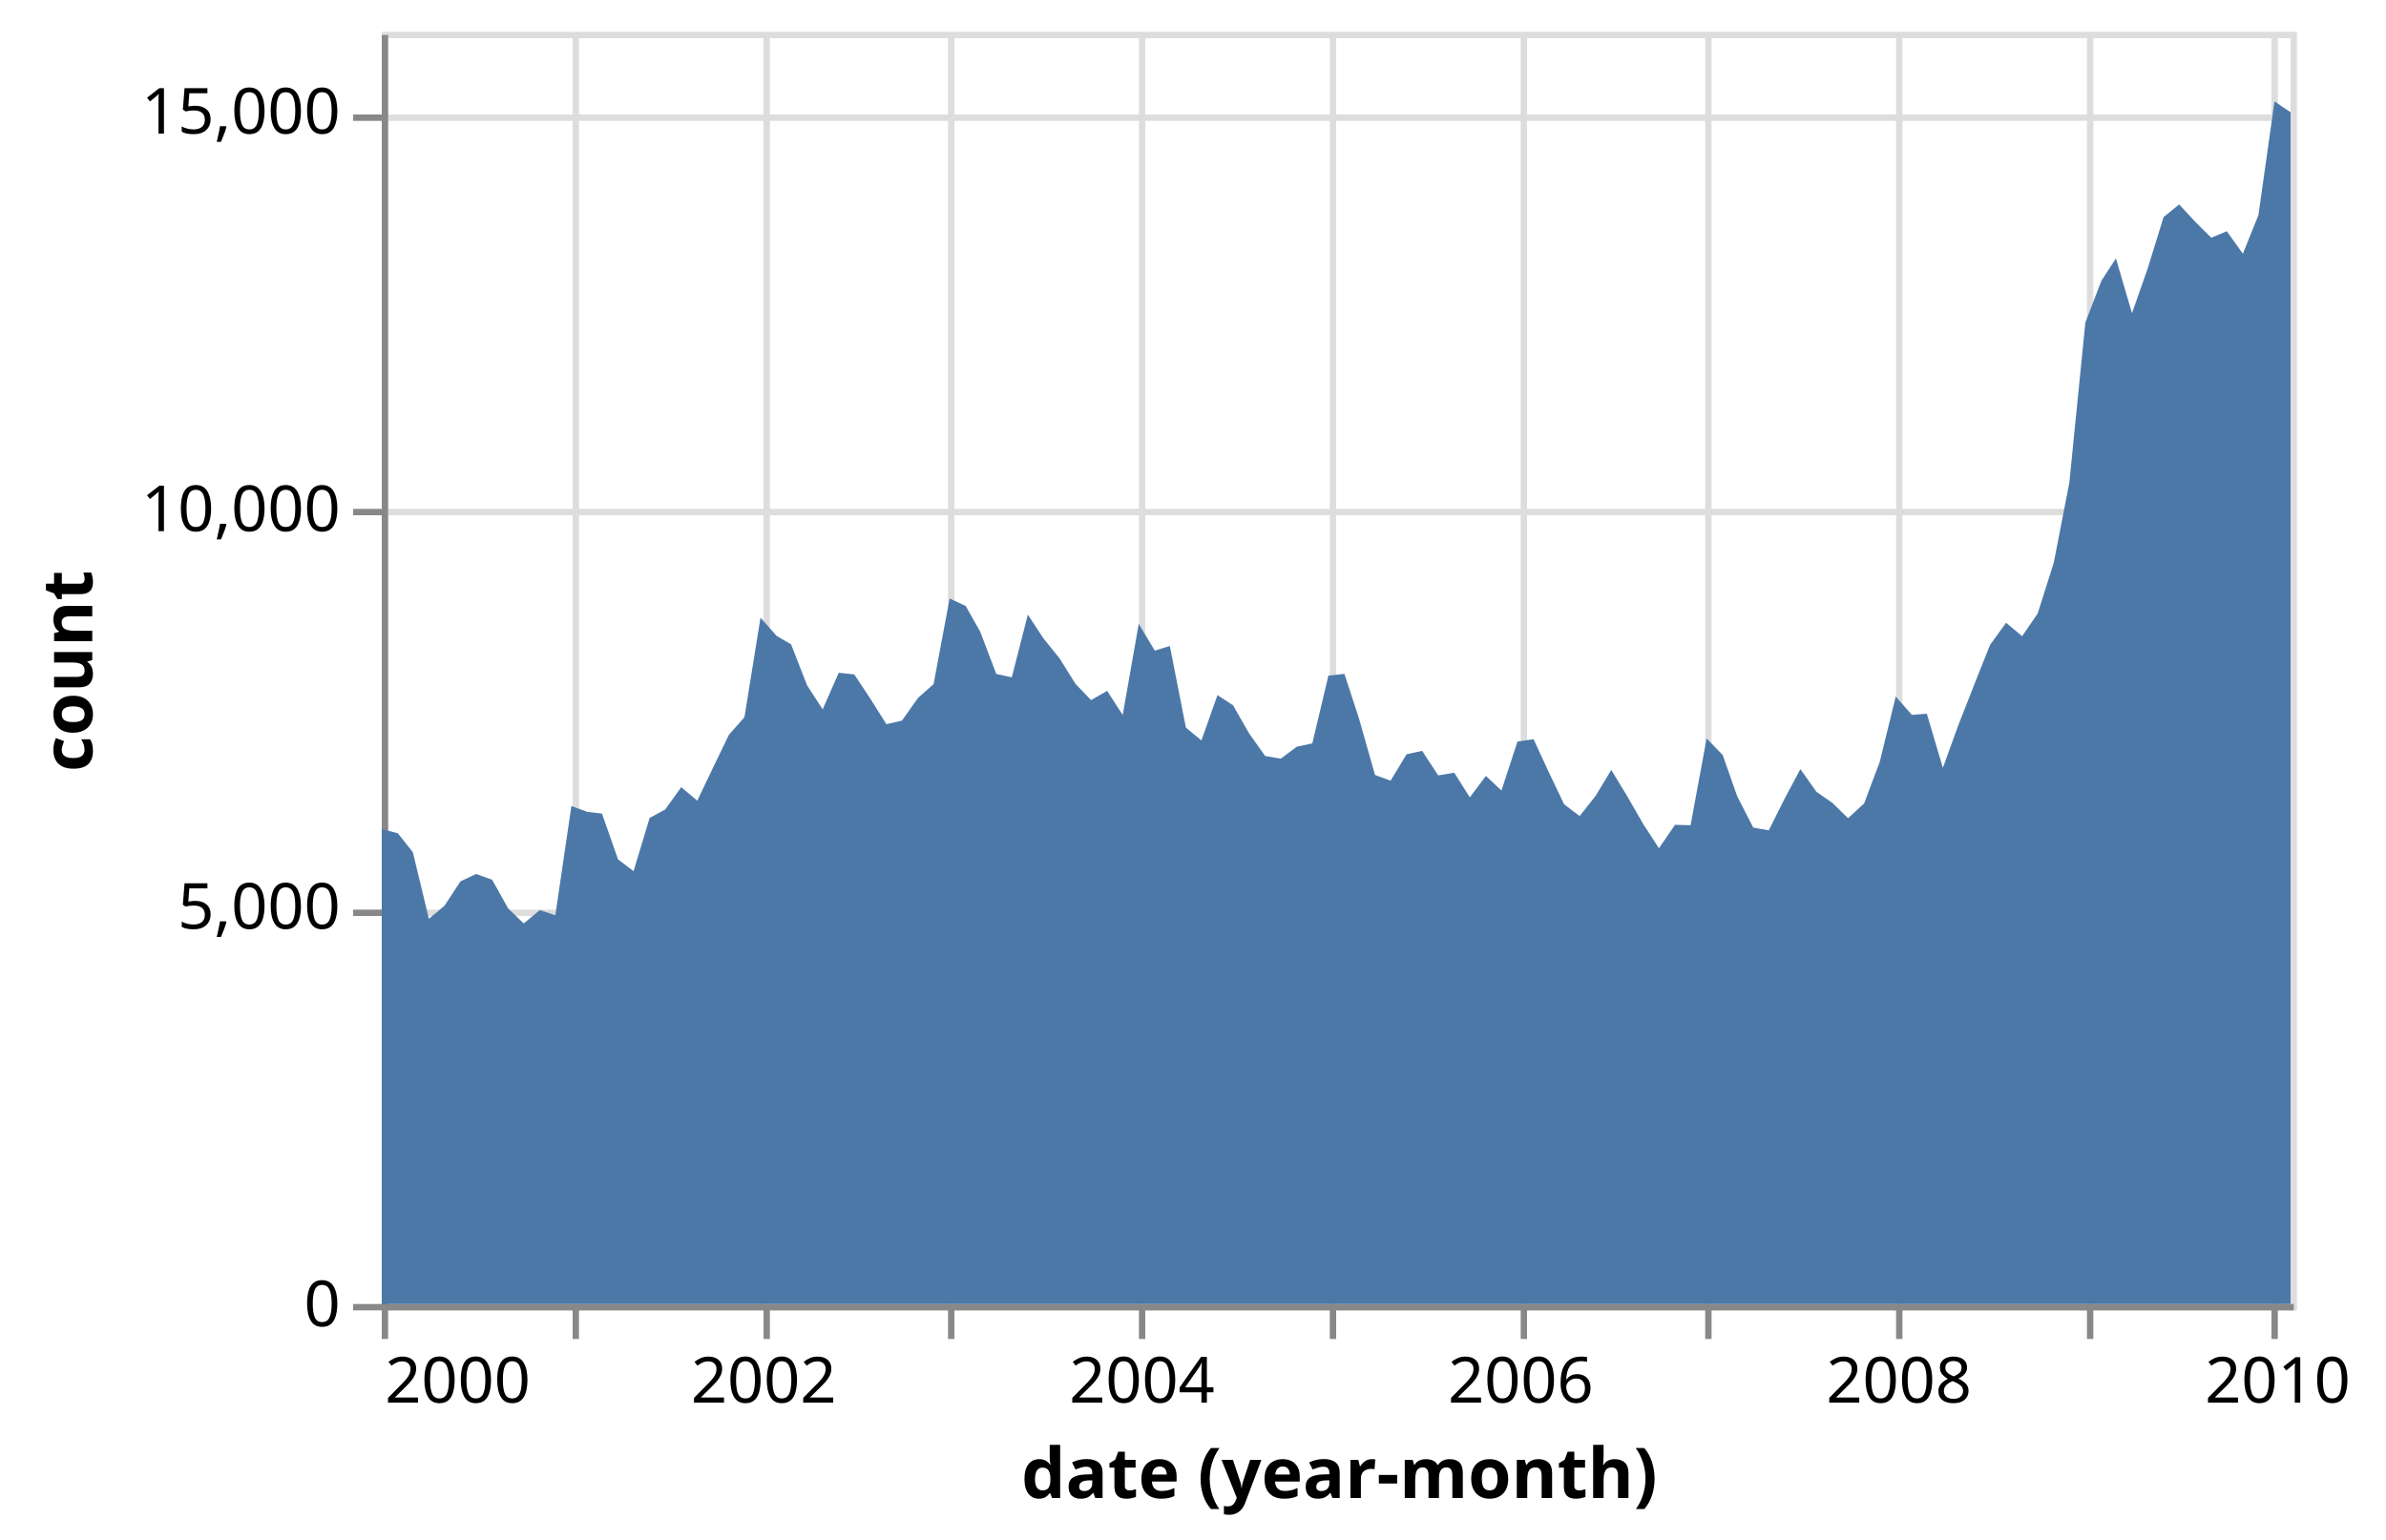
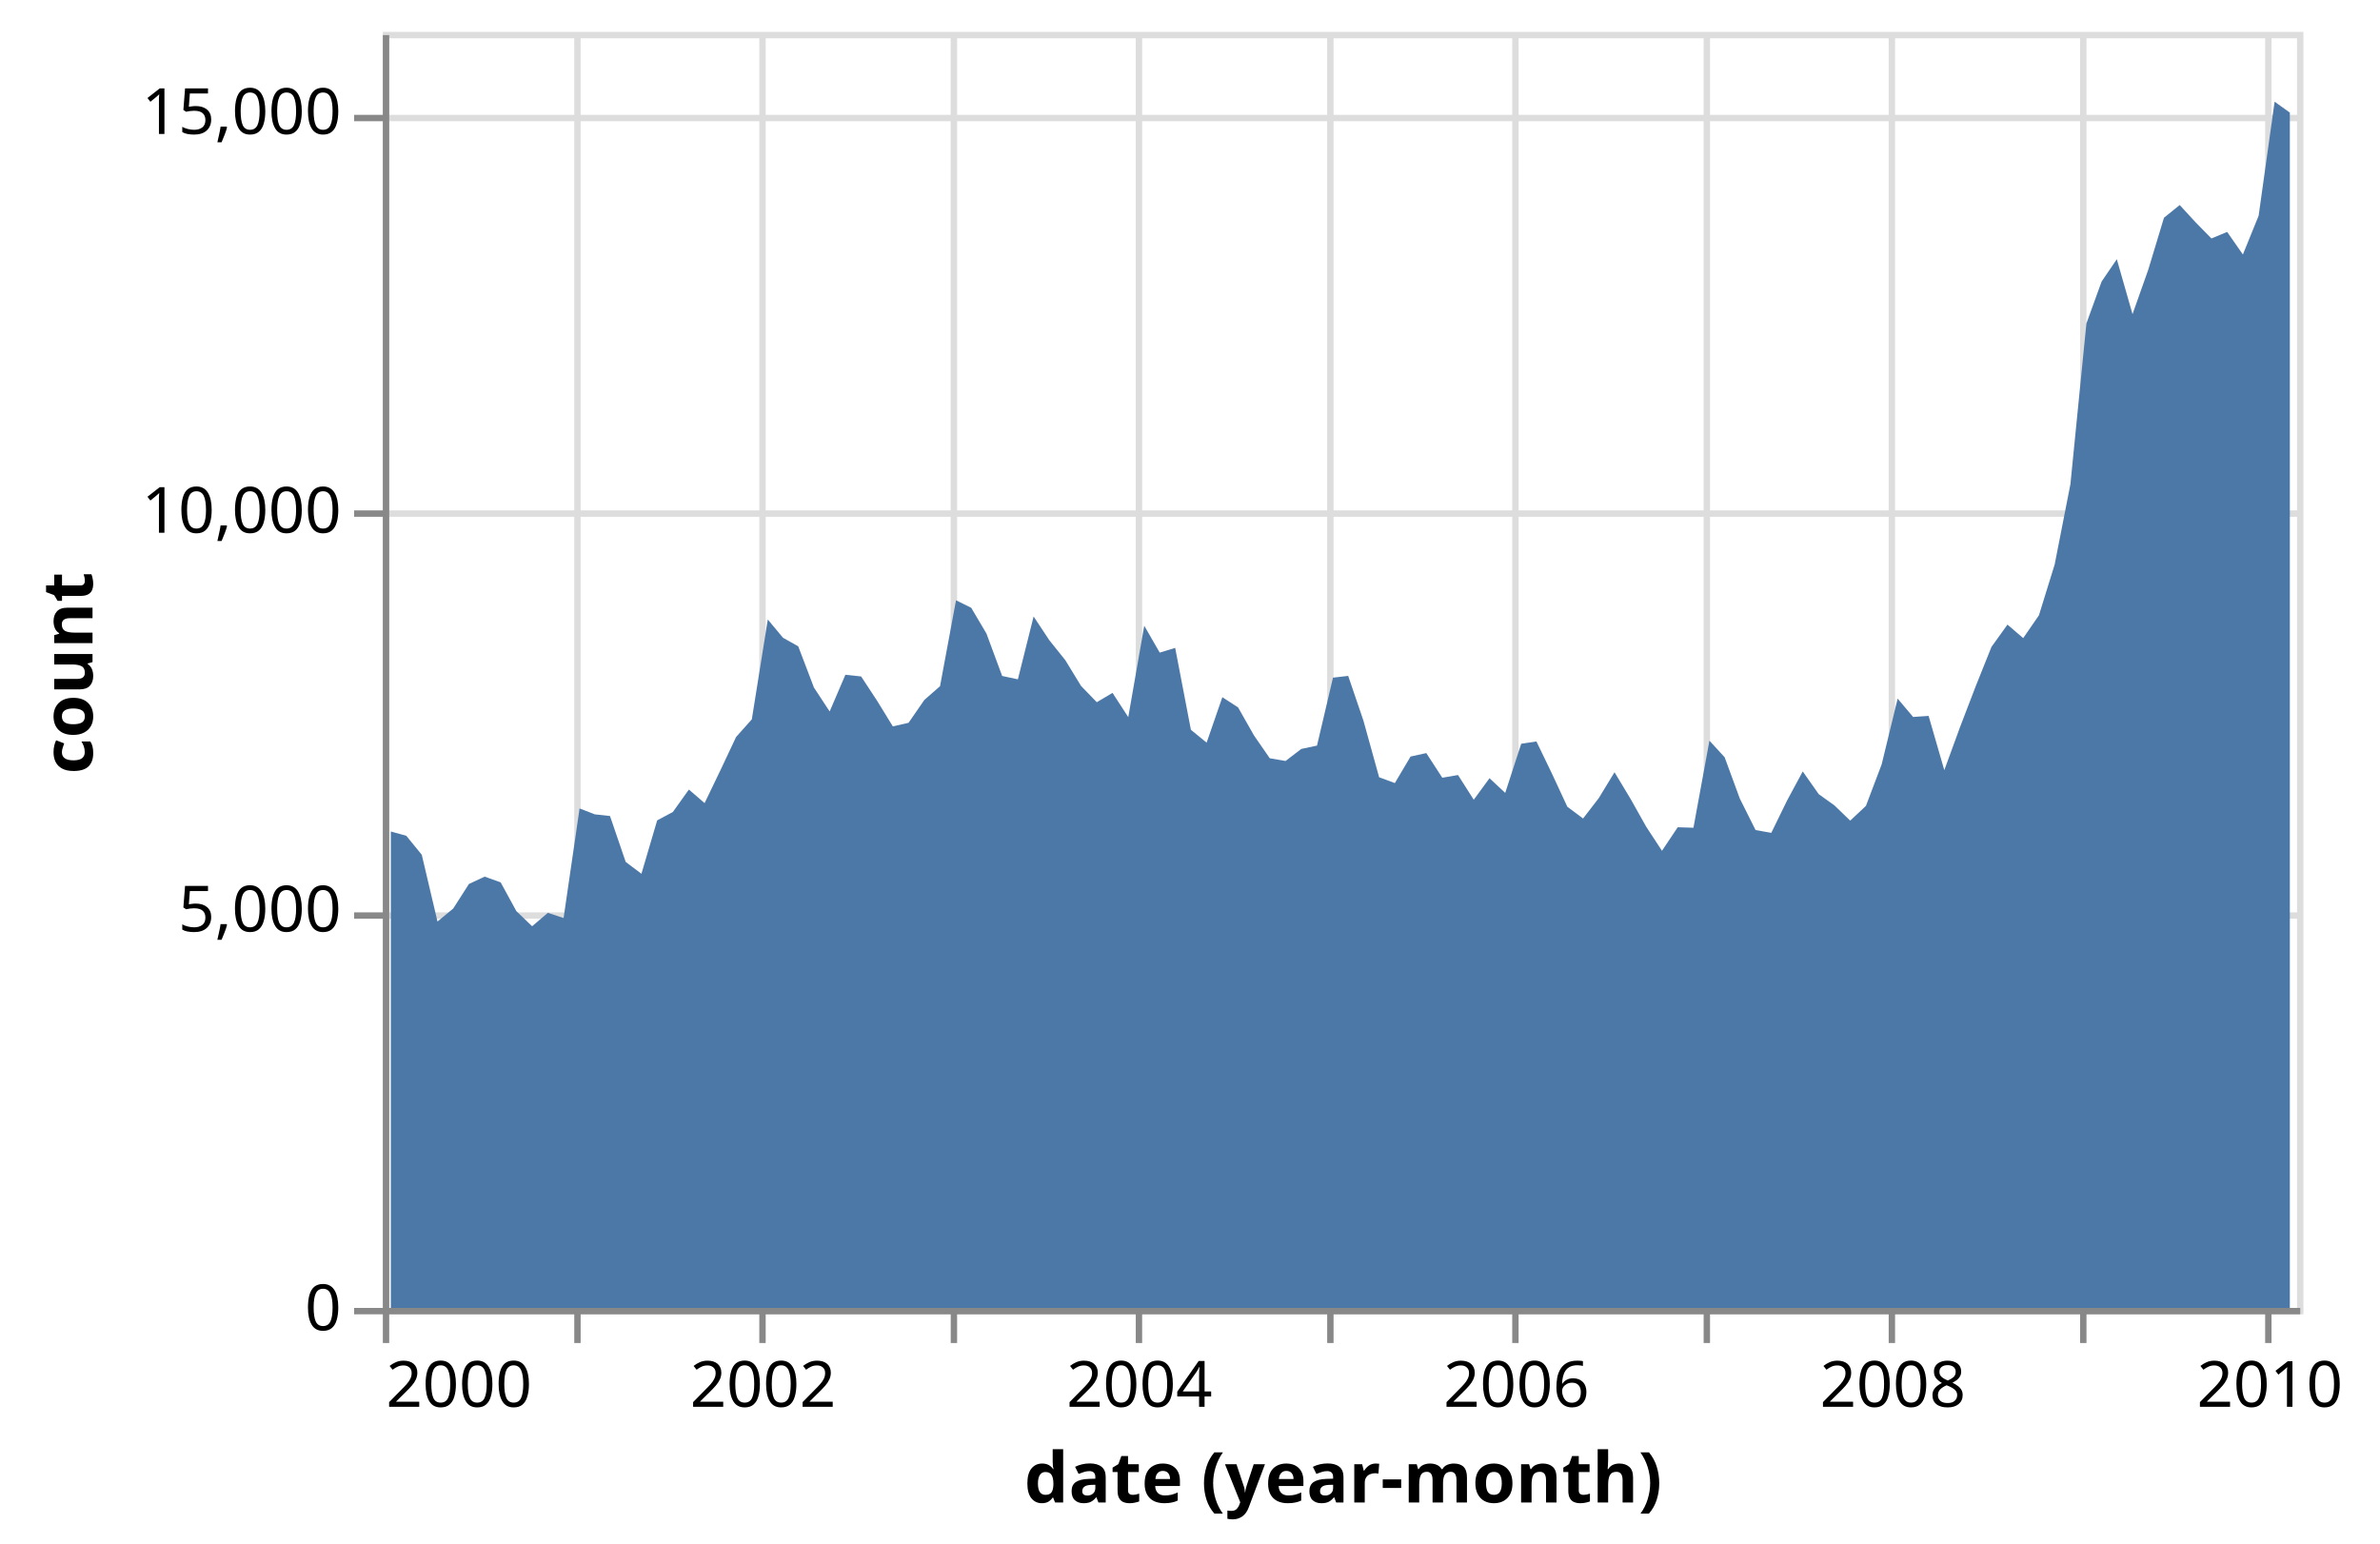
- <svg xmlns="http://www.w3.org/2000/svg" class="marks" width="375" height="242" viewBox="0 0 375 242" version="1.1">
+ <svg xmlns="http://www.w3.org/2000/svg" class="marks" width="373" height="242" viewBox="0 0 373 242" version="1.1">
  <g transform="translate(60,5)">
    <g class="mark-group role-frame root">
      <g transform="translate(0,0)">
        <path class="background" d="M0.5,0.5h300v200h-300Z" style="fill: none; stroke: #ddd;" />
        <g>
          <g class="mark-group role-axis">
            <g transform="translate(0.5,200.5)">
              <path class="background" d="M0,0h0v0h0Z" style="pointer-events: none; fill: none;" />
              <g>
                <g class="mark-rule role-axis-grid" style="pointer-events: none;">
                  <line transform="translate(0,-200)" x2="0" y2="200" style="fill: none; stroke: #ddd; stroke-width: 1; opacity: 1;" />
                  <line transform="translate(30,-200)" x2="0" y2="200" style="fill: none; stroke: #ddd; stroke-width: 1; opacity: 1;" />
-                   <line transform="translate(60,-200)" x2="0" y2="200" style="fill: none; stroke: #ddd; stroke-width: 1; opacity: 1;" />
+                   <line transform="translate(59,-200)" x2="0" y2="200" style="fill: none; stroke: #ddd; stroke-width: 1; opacity: 1;" />
                  <line transform="translate(89,-200)" x2="0" y2="200" style="fill: none; stroke: #ddd; stroke-width: 1; opacity: 1;" />
-                   <line transform="translate(119,-200)" x2="0" y2="200" style="fill: none; stroke: #ddd; stroke-width: 1; opacity: 1;" />
-                   <line transform="translate(149,-200)" x2="0" y2="200" style="fill: none; stroke: #ddd; stroke-width: 1; opacity: 1;" />
-                   <line transform="translate(179,-200)" x2="0" y2="200" style="fill: none; stroke: #ddd; stroke-width: 1; opacity: 1;" />
-                   <line transform="translate(208,-200)" x2="0" y2="200" style="fill: none; stroke: #ddd; stroke-width: 1; opacity: 1;" />
-                   <line transform="translate(238,-200)" x2="0" y2="200" style="fill: none; stroke: #ddd; stroke-width: 1; opacity: 1;" />
-                   <line transform="translate(268,-200)" x2="0" y2="200" style="fill: none; stroke: #ddd; stroke-width: 1; opacity: 1;" />
-                   <line transform="translate(297,-200)" x2="0" y2="200" style="fill: none; stroke: #ddd; stroke-width: 1; opacity: 1;" />
+                   <line transform="translate(118,-200)" x2="0" y2="200" style="fill: none; stroke: #ddd; stroke-width: 1; opacity: 1;" />
+                   <line transform="translate(148,-200)" x2="0" y2="200" style="fill: none; stroke: #ddd; stroke-width: 1; opacity: 1;" />
+                   <line transform="translate(177,-200)" x2="0" y2="200" style="fill: none; stroke: #ddd; stroke-width: 1; opacity: 1;" />
+                   <line transform="translate(207,-200)" x2="0" y2="200" style="fill: none; stroke: #ddd; stroke-width: 1; opacity: 1;" />
+                   <line transform="translate(236,-200)" x2="0" y2="200" style="fill: none; stroke: #ddd; stroke-width: 1; opacity: 1;" />
+                   <line transform="translate(266,-200)" x2="0" y2="200" style="fill: none; stroke: #ddd; stroke-width: 1; opacity: 1;" />
+                   <line transform="translate(295,-200)" x2="0" y2="200" style="fill: none; stroke: #ddd; stroke-width: 1; opacity: 1;" />
                </g>
              </g>
            </g>
          </g>
          <g class="mark-group role-axis">
            <g transform="translate(0.5,0.5)">
              <path class="background" d="M0,0h0v0h0Z" style="pointer-events: none; fill: none;" />
              <g>
                <g class="mark-rule role-axis-grid" style="pointer-events: none;">
                  <line transform="translate(0,200)" x2="300" y2="0" style="fill: none; stroke: #ddd; stroke-width: 1; opacity: 1;" />
                  <line transform="translate(0,138)" x2="300" y2="0" style="fill: none; stroke: #ddd; stroke-width: 1; opacity: 1;" />
                  <line transform="translate(0,75)" x2="300" y2="0" style="fill: none; stroke: #ddd; stroke-width: 1; opacity: 1;" />
                  <line transform="translate(0,13)" x2="300" y2="0" style="fill: none; stroke: #ddd; stroke-width: 1; opacity: 1;" />
                </g>
              </g>
            </g>
          </g>
          <g class="mark-group role-axis">
            <g transform="translate(0.5,200.5)">
              <path class="background" d="M0,0h0v0h0Z" style="pointer-events: none; fill: none;" />
              <g>
                <g class="mark-rule role-axis-tick" style="pointer-events: none;">
                  <line transform="translate(0,0)" x2="0" y2="5" style="fill: none; stroke: #888; stroke-width: 1; opacity: 1;" />
                  <line transform="translate(30,0)" x2="0" y2="5" style="fill: none; stroke: #888; stroke-width: 1; opacity: 1;" />
-                   <line transform="translate(60,0)" x2="0" y2="5" style="fill: none; stroke: #888; stroke-width: 1; opacity: 1;" />
+                   <line transform="translate(59,0)" x2="0" y2="5" style="fill: none; stroke: #888; stroke-width: 1; opacity: 1;" />
                  <line transform="translate(89,0)" x2="0" y2="5" style="fill: none; stroke: #888; stroke-width: 1; opacity: 1;" />
-                   <line transform="translate(119,0)" x2="0" y2="5" style="fill: none; stroke: #888; stroke-width: 1; opacity: 1;" />
-                   <line transform="translate(149,0)" x2="0" y2="5" style="fill: none; stroke: #888; stroke-width: 1; opacity: 1;" />
-                   <line transform="translate(179,0)" x2="0" y2="5" style="fill: none; stroke: #888; stroke-width: 1; opacity: 1;" />
-                   <line transform="translate(208,0)" x2="0" y2="5" style="fill: none; stroke: #888; stroke-width: 1; opacity: 1;" />
-                   <line transform="translate(238,0)" x2="0" y2="5" style="fill: none; stroke: #888; stroke-width: 1; opacity: 1;" />
-                   <line transform="translate(268,0)" x2="0" y2="5" style="fill: none; stroke: #888; stroke-width: 1; opacity: 1;" />
-                   <line transform="translate(297,0)" x2="0" y2="5" style="fill: none; stroke: #888; stroke-width: 1; opacity: 1;" />
+                   <line transform="translate(118,0)" x2="0" y2="5" style="fill: none; stroke: #888; stroke-width: 1; opacity: 1;" />
+                   <line transform="translate(148,0)" x2="0" y2="5" style="fill: none; stroke: #888; stroke-width: 1; opacity: 1;" />
+                   <line transform="translate(177,0)" x2="0" y2="5" style="fill: none; stroke: #888; stroke-width: 1; opacity: 1;" />
+                   <line transform="translate(207,0)" x2="0" y2="5" style="fill: none; stroke: #888; stroke-width: 1; opacity: 1;" />
+                   <line transform="translate(236,0)" x2="0" y2="5" style="fill: none; stroke: #888; stroke-width: 1; opacity: 1;" />
+                   <line transform="translate(266,0)" x2="0" y2="5" style="fill: none; stroke: #888; stroke-width: 1; opacity: 1;" />
+                   <line transform="translate(295,0)" x2="0" y2="5" style="fill: none; stroke: #888; stroke-width: 1; opacity: 1;" />
                </g>
                <g class="mark-text role-axis-label" style="pointer-events: none;">
                  <text text-anchor="start" transform="translate(0,15)" style="font-family: sans-serif; font-size: 10px; fill: #000; opacity: 1;">2000</text>
-                   <text text-anchor="middle" transform="translate(29.80456,15)" style="font-family: sans-serif; font-size: 10px; fill: #000; opacity: 0;">2001</text>
-                   <text text-anchor="middle" transform="translate(59.52769,15)" style="font-family: sans-serif; font-size: 10px; fill: #000; opacity: 1;">2002</text>
-                   <text text-anchor="middle" transform="translate(89.25081,15)" style="font-family: sans-serif; font-size: 10px; fill: #000; opacity: 0;">2003</text>
-                   <text text-anchor="middle" transform="translate(118.9739,15)" style="font-family: sans-serif; font-size: 10px; fill: #000; opacity: 1;">2004</text>
-                   <text text-anchor="middle" transform="translate(148.7785,15)" style="font-family: sans-serif; font-size: 10px; fill: #000; opacity: 0;">2005</text>
-                   <text text-anchor="middle" transform="translate(178.5016,15)" style="font-family: sans-serif; font-size: 10px; fill: #000; opacity: 1;">2006</text>
-                   <text text-anchor="middle" transform="translate(208.2248,15)" style="font-family: sans-serif; font-size: 10px; fill: #000; opacity: 0;">2007</text>
-                   <text text-anchor="middle" transform="translate(237.9479,15)" style="font-family: sans-serif; font-size: 10px; fill: #000; opacity: 1;">2008</text>
-                   <text text-anchor="middle" transform="translate(267.7524,15)" style="font-family: sans-serif; font-size: 10px; fill: #000; opacity: 0;">2009</text>
-                   <text text-anchor="middle" transform="translate(297.4756,15)" style="font-family: sans-serif; font-size: 10px; fill: #000; opacity: 1;">2010</text>
+                   <text text-anchor="middle" transform="translate(29.57974,15)" style="font-family: sans-serif; font-size: 10px; fill: #000; opacity: 0;">2001</text>
+                   <text text-anchor="middle" transform="translate(59.07866,15)" style="font-family: sans-serif; font-size: 10px; fill: #000; opacity: 1;">2002</text>
+                   <text text-anchor="middle" transform="translate(88.57759,15)" style="font-family: sans-serif; font-size: 10px; fill: #000; opacity: 0;">2003</text>
+                   <text text-anchor="middle" transform="translate(118.0765,15)" style="font-family: sans-serif; font-size: 10px; fill: #000; opacity: 1;">2004</text>
+                   <text text-anchor="middle" transform="translate(147.6562,15)" style="font-family: sans-serif; font-size: 10px; fill: #000; opacity: 0;">2005</text>
+                   <text text-anchor="middle" transform="translate(177.1552,15)" style="font-family: sans-serif; font-size: 10px; fill: #000; opacity: 1;">2006</text>
+                   <text text-anchor="middle" transform="translate(206.6541,15)" style="font-family: sans-serif; font-size: 10px; fill: #000; opacity: 0;">2007</text>
+                   <text text-anchor="middle" transform="translate(236.153,15)" style="font-family: sans-serif; font-size: 10px; fill: #000; opacity: 1;">2008</text>
+                   <text text-anchor="middle" transform="translate(265.7328,15)" style="font-family: sans-serif; font-size: 10px; fill: #000; opacity: 0;">2009</text>
+                   <text text-anchor="middle" transform="translate(295.2317,15)" style="font-family: sans-serif; font-size: 10px; fill: #000; opacity: 1;">2010</text>
                </g>
                <g class="mark-rule role-axis-domain" style="pointer-events: none;">
                  <line transform="translate(0,0)" x2="300" y2="0" style="fill: none; stroke: #888; stroke-width: 1; opacity: 1;" />
                </g>
                <g class="mark-text role-axis-title" style="pointer-events: none;">
                  <text text-anchor="middle" transform="translate(150,30)" style="font-family: sans-serif; font-size: 11px; font-weight: bold; fill: #000; opacity: 1;">date (year-month)</text>
                </g>
              </g>
            </g>
          </g>
          <g class="mark-group role-axis">
            <g transform="translate(0.5,0.5)">
              <path class="background" d="M0,0h0v0h0Z" style="pointer-events: none; fill: none;" />
              <g>
                <g class="mark-rule role-axis-tick" style="pointer-events: none;">
                  <line transform="translate(0,200)" x2="-5" y2="0" style="fill: none; stroke: #888; stroke-width: 1; opacity: 1;" />
                  <line transform="translate(0,138)" x2="-5" y2="0" style="fill: none; stroke: #888; stroke-width: 1; opacity: 1;" />
                  <line transform="translate(0,75)" x2="-5" y2="0" style="fill: none; stroke: #888; stroke-width: 1; opacity: 1;" />
                  <line transform="translate(0,13)" x2="-5" y2="0" style="fill: none; stroke: #888; stroke-width: 1; opacity: 1;" />
                </g>
                <g class="mark-text role-axis-label" style="pointer-events: none;">
                  <text text-anchor="end" transform="translate(-7,203)" style="font-family: sans-serif; font-size: 10px; fill: #000; opacity: 1;">0</text>
                  <text text-anchor="end" transform="translate(-7,140.5)" style="font-family: sans-serif; font-size: 10px; fill: #000; opacity: 1;">5,000</text>
                  <text text-anchor="end" transform="translate(-7,78)" style="font-family: sans-serif; font-size: 10px; fill: #000; opacity: 1;">10,000</text>
                  <text text-anchor="end" transform="translate(-7,15.5)" style="font-family: sans-serif; font-size: 10px; fill: #000; opacity: 1;">15,000</text>
                </g>
                <g class="mark-rule role-axis-domain" style="pointer-events: none;">
                  <line transform="translate(0,200)" x2="0" y2="-200" style="fill: none; stroke: #888; stroke-width: 1; opacity: 1;" />
                </g>
                <g class="mark-text role-axis-title" style="pointer-events: none;">
                  <text text-anchor="middle" transform="translate(-44,100) rotate(-90) translate(0,-2)" style="font-family: sans-serif; font-size: 11px; font-weight: bold; fill: #000; opacity: 1;">count</text>
                </g>
              </g>
            </g>
          </g>
          <g class="mark-area role-mark marks">
-             <path d="M0,125.325L2.524,126L4.886,128.975L7.41,139.438L9.85,137.4L12.374,133.55L14.817,132.4L17.342,133.3L19.866,137.812L22.309,140.175L24.837,138.075L27.28,138.887L29.805,121.713L32.329,122.638L34.609,122.9L37.134,130.1L39.573,131.95L42.098,123.587L44.541,122.263L47.065,118.75L49.589,120.875L52.032,115.75L54.56,110.513L57.003,107.75L59.528,92.1L62.052,94.962L64.332,96.3L66.857,102.763L69.296,106.513L71.821,100.763L74.264,101.025L76.788,104.837L79.313,108.85L81.756,108.288L84.283,104.712L86.726,102.55L89.251,89.088L91.775,90.263L94.055,94.3L96.58,100.95L99.019,101.475L101.544,91.625L103.987,95.35L106.511,98.475L109.036,102.512L111.479,105.062L114.007,103.6L116.45,107.4L118.974,93.075L121.498,97.287L123.86,96.55L126.384,109.388L128.824,111.4L131.348,104.275L133.791,105.875L136.316,110.288L138.84,113.85L141.283,114.275L143.811,112.387L146.254,111.862L148.779,101.213L151.303,100.938L153.583,107.938L156.107,116.825L158.547,117.737L161.072,113.575L163.515,113.038L166.039,116.9L168.563,116.475L171.006,120.35L173.534,116.975L175.977,119.275L178.502,111.575L181.026,111.213L183.306,116.15L185.831,121.45L188.27,123.288L190.795,120.088L193.238,116.038L195.762,120.2L198.287,124.587L200.73,128.35L203.257,124.662L205.7,124.737L208.225,111.087L210.749,113.688L213.029,120.175L215.55,125.1L217.993,125.538L220.518,120.487L222.961,115.912L225.485,119.475L228.01,121.237L230.453,123.625L232.977,121.312L235.423,114.8L237.948,104.5L240.472,107.375L242.834,107.2L245.355,115.712L247.798,108.962L250.322,102.538L252.765,96.388L255.29,92.9L257.814,95.013L260.257,91.438L262.782,83.475L265.228,70.9L267.752,45.7L270.277,39.125L272.557,35.625L275.078,44.237L277.521,37.275L280.045,29.125L282.488,27.137L285.013,29.862L287.537,32.375L289.98,31.35L292.505,34.888L294.951,28.812L297.476,10.938L300,12.65L300,200L297.476,200L294.951,200L292.505,200L289.98,200L287.537,200L285.013,200L282.488,200L280.045,200L277.521,200L275.078,200L272.557,200L270.277,200L267.752,200L265.228,200L262.782,200L260.257,200L257.814,200L255.29,200L252.765,200L250.322,200L247.798,200L245.355,200L242.834,200L240.472,200L237.948,200L235.423,200L232.977,200L230.453,200L228.01,200L225.485,200L222.961,200L220.518,200L217.993,200L215.55,200L213.029,200L210.749,200L208.225,200L205.7,200L203.257,200L200.73,200L198.287,200L195.762,200L193.238,200L190.795,200L188.27,200L185.831,200L183.306,200L181.026,200L178.502,200L175.977,200L173.534,200L171.006,200L168.563,200L166.039,200L163.515,200L161.072,200L158.547,200L156.107,200L153.583,200L151.303,200L148.779,200L146.254,200L143.811,200L141.283,200L138.84,200L136.316,200L133.791,200L131.348,200L128.824,200L126.384,200L123.86,200L121.498,200L118.974,200L116.45,200L114.007,200L111.479,200L109.036,200L106.511,200L103.987,200L101.544,200L99.019,200L96.58,200L94.055,200L91.775,200L89.251,200L86.726,200L84.283,200L81.756,200L79.313,200L76.788,200L74.264,200L71.821,200L69.296,200L66.857,200L64.332,200L62.052,200L59.528,200L57.003,200L54.56,200L52.032,200L49.589,200L47.065,200L44.541,200L42.098,200L39.573,200L37.134,200L34.609,200L32.329,200L29.805,200L27.28,200L24.837,200L22.309,200L19.866,200L17.342,200L14.817,200L12.374,200L9.85,200L7.41,200L4.886,200L2.524,200L0,200Z" style="fill: #4c78a8;" />
+             <path d="M1.253,125.325L3.677,126L6.102,128.975L8.565,139.438L11.028,137.4L13.493,133.55L15.958,132.4L18.464,133.3L20.929,137.812L23.395,140.175L25.862,138.075L28.327,138.887L30.832,121.713L33.217,122.638L35.601,122.9L38.064,130.1L40.527,131.95L42.992,123.587L45.457,122.263L47.963,118.75L50.428,120.875L52.894,115.75L55.361,110.513L57.826,107.75L60.331,92.1L62.716,94.962L65.1,96.3L67.563,102.763L70.026,106.513L72.491,100.763L74.956,101.025L77.462,104.837L79.927,108.85L82.393,108.288L84.86,104.712L87.325,102.55L89.83,89.088L92.214,90.263L94.599,94.3L97.062,100.95L99.525,101.475L101.99,91.625L104.455,95.35L106.961,98.475L109.426,102.512L111.892,105.062L114.359,103.6L116.824,107.4L119.329,93.075L121.754,97.287L124.178,96.55L126.642,109.388L129.105,111.4L131.57,104.275L134.035,105.875L136.54,110.288L139.005,113.85L141.472,114.275L143.939,112.387L146.404,111.862L148.909,101.213L151.293,100.938L153.677,107.938L156.141,116.825L158.604,117.737L161.069,113.575L163.534,113.038L166.039,116.9L168.504,116.475L170.971,120.35L173.438,116.975L175.902,119.275L178.408,111.575L180.792,111.213L183.176,116.15L185.639,121.45L188.103,123.288L190.568,120.088L193.033,116.038L195.538,120.2L198.003,124.587L200.47,128.35L202.936,124.662L205.401,124.737L207.907,111.087L210.291,113.688L212.673,120.175L215.137,125.1L217.602,125.538L220.067,120.487L222.532,115.912L225.037,119.475L227.502,121.237L229.967,123.625L232.434,121.312L234.9,114.8L237.406,104.5L239.83,107.375L242.253,107.2L244.716,115.712L247.181,108.962L249.646,102.538L252.111,96.388L254.617,92.9L257.082,95.013L259.547,91.438L262.013,83.475L264.48,70.9L266.985,45.7L269.37,39.125L271.752,35.625L274.215,44.237L276.68,37.275L279.145,29.125L281.61,27.137L284.116,29.862L286.581,32.375L289.046,31.35L291.512,34.888L293.979,28.812L296.484,10.938L298.869,12.65L298.869,200L296.484,200L293.979,200L291.512,200L289.046,200L286.581,200L284.116,200L281.61,200L279.145,200L276.68,200L274.215,200L271.752,200L269.37,200L266.985,200L264.48,200L262.013,200L259.547,200L257.082,200L254.617,200L252.111,200L249.646,200L247.181,200L244.716,200L242.253,200L239.83,200L237.406,200L234.9,200L232.434,200L229.967,200L227.502,200L225.037,200L222.532,200L220.067,200L217.602,200L215.137,200L212.673,200L210.291,200L207.907,200L205.401,200L202.936,200L200.47,200L198.003,200L195.538,200L193.033,200L190.568,200L188.103,200L185.639,200L183.176,200L180.792,200L178.408,200L175.902,200L173.438,200L170.971,200L168.504,200L166.039,200L163.534,200L161.069,200L158.604,200L156.141,200L153.677,200L151.293,200L148.909,200L146.404,200L143.939,200L141.472,200L139.005,200L136.54,200L134.035,200L131.57,200L129.105,200L126.642,200L124.178,200L121.754,200L119.329,200L116.824,200L114.359,200L111.892,200L109.426,200L106.961,200L104.455,200L101.99,200L99.525,200L97.062,200L94.599,200L92.214,200L89.83,200L87.325,200L84.86,200L82.393,200L79.927,200L77.462,200L74.956,200L72.491,200L70.026,200L67.563,200L65.1,200L62.716,200L60.331,200L57.826,200L55.361,200L52.894,200L50.428,200L47.963,200L45.457,200L42.992,200L40.527,200L38.064,200L35.601,200L33.217,200L30.832,200L28.327,200L25.862,200L23.395,200L20.929,200L18.464,200L15.958,200L13.493,200L11.028,200L8.565,200L6.102,200L3.677,200L1.253,200Z" style="fill: #4c78a8;" />
          </g>
        </g>
      </g>
    </g>
  </g>
</svg>
